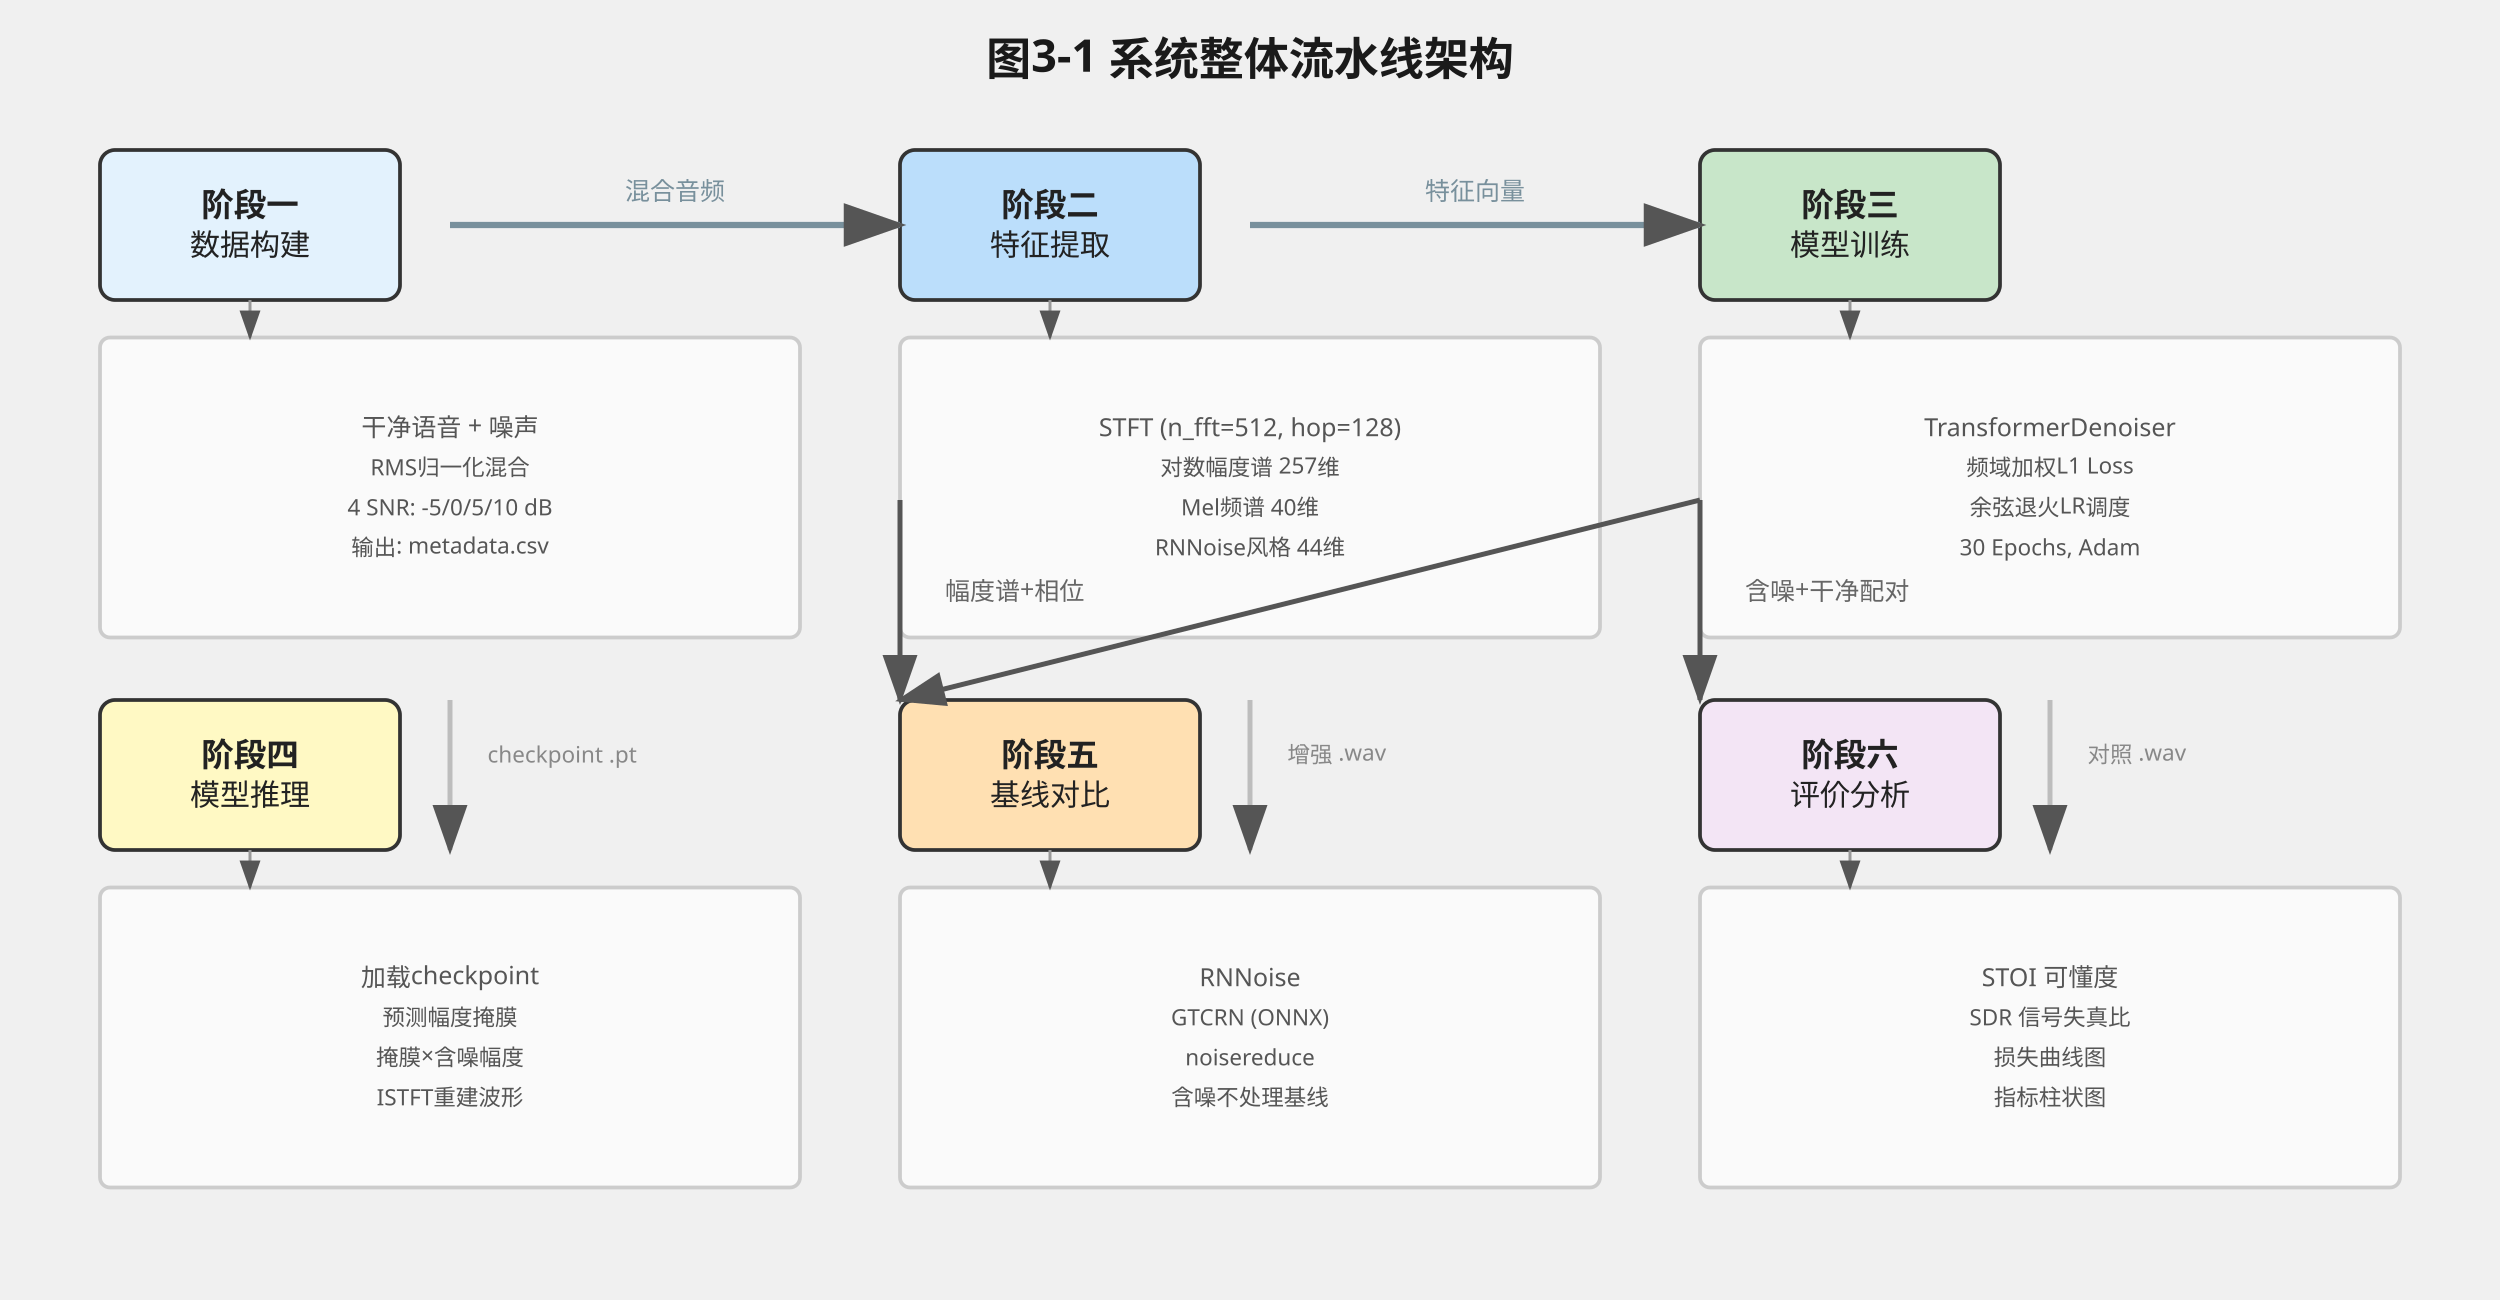
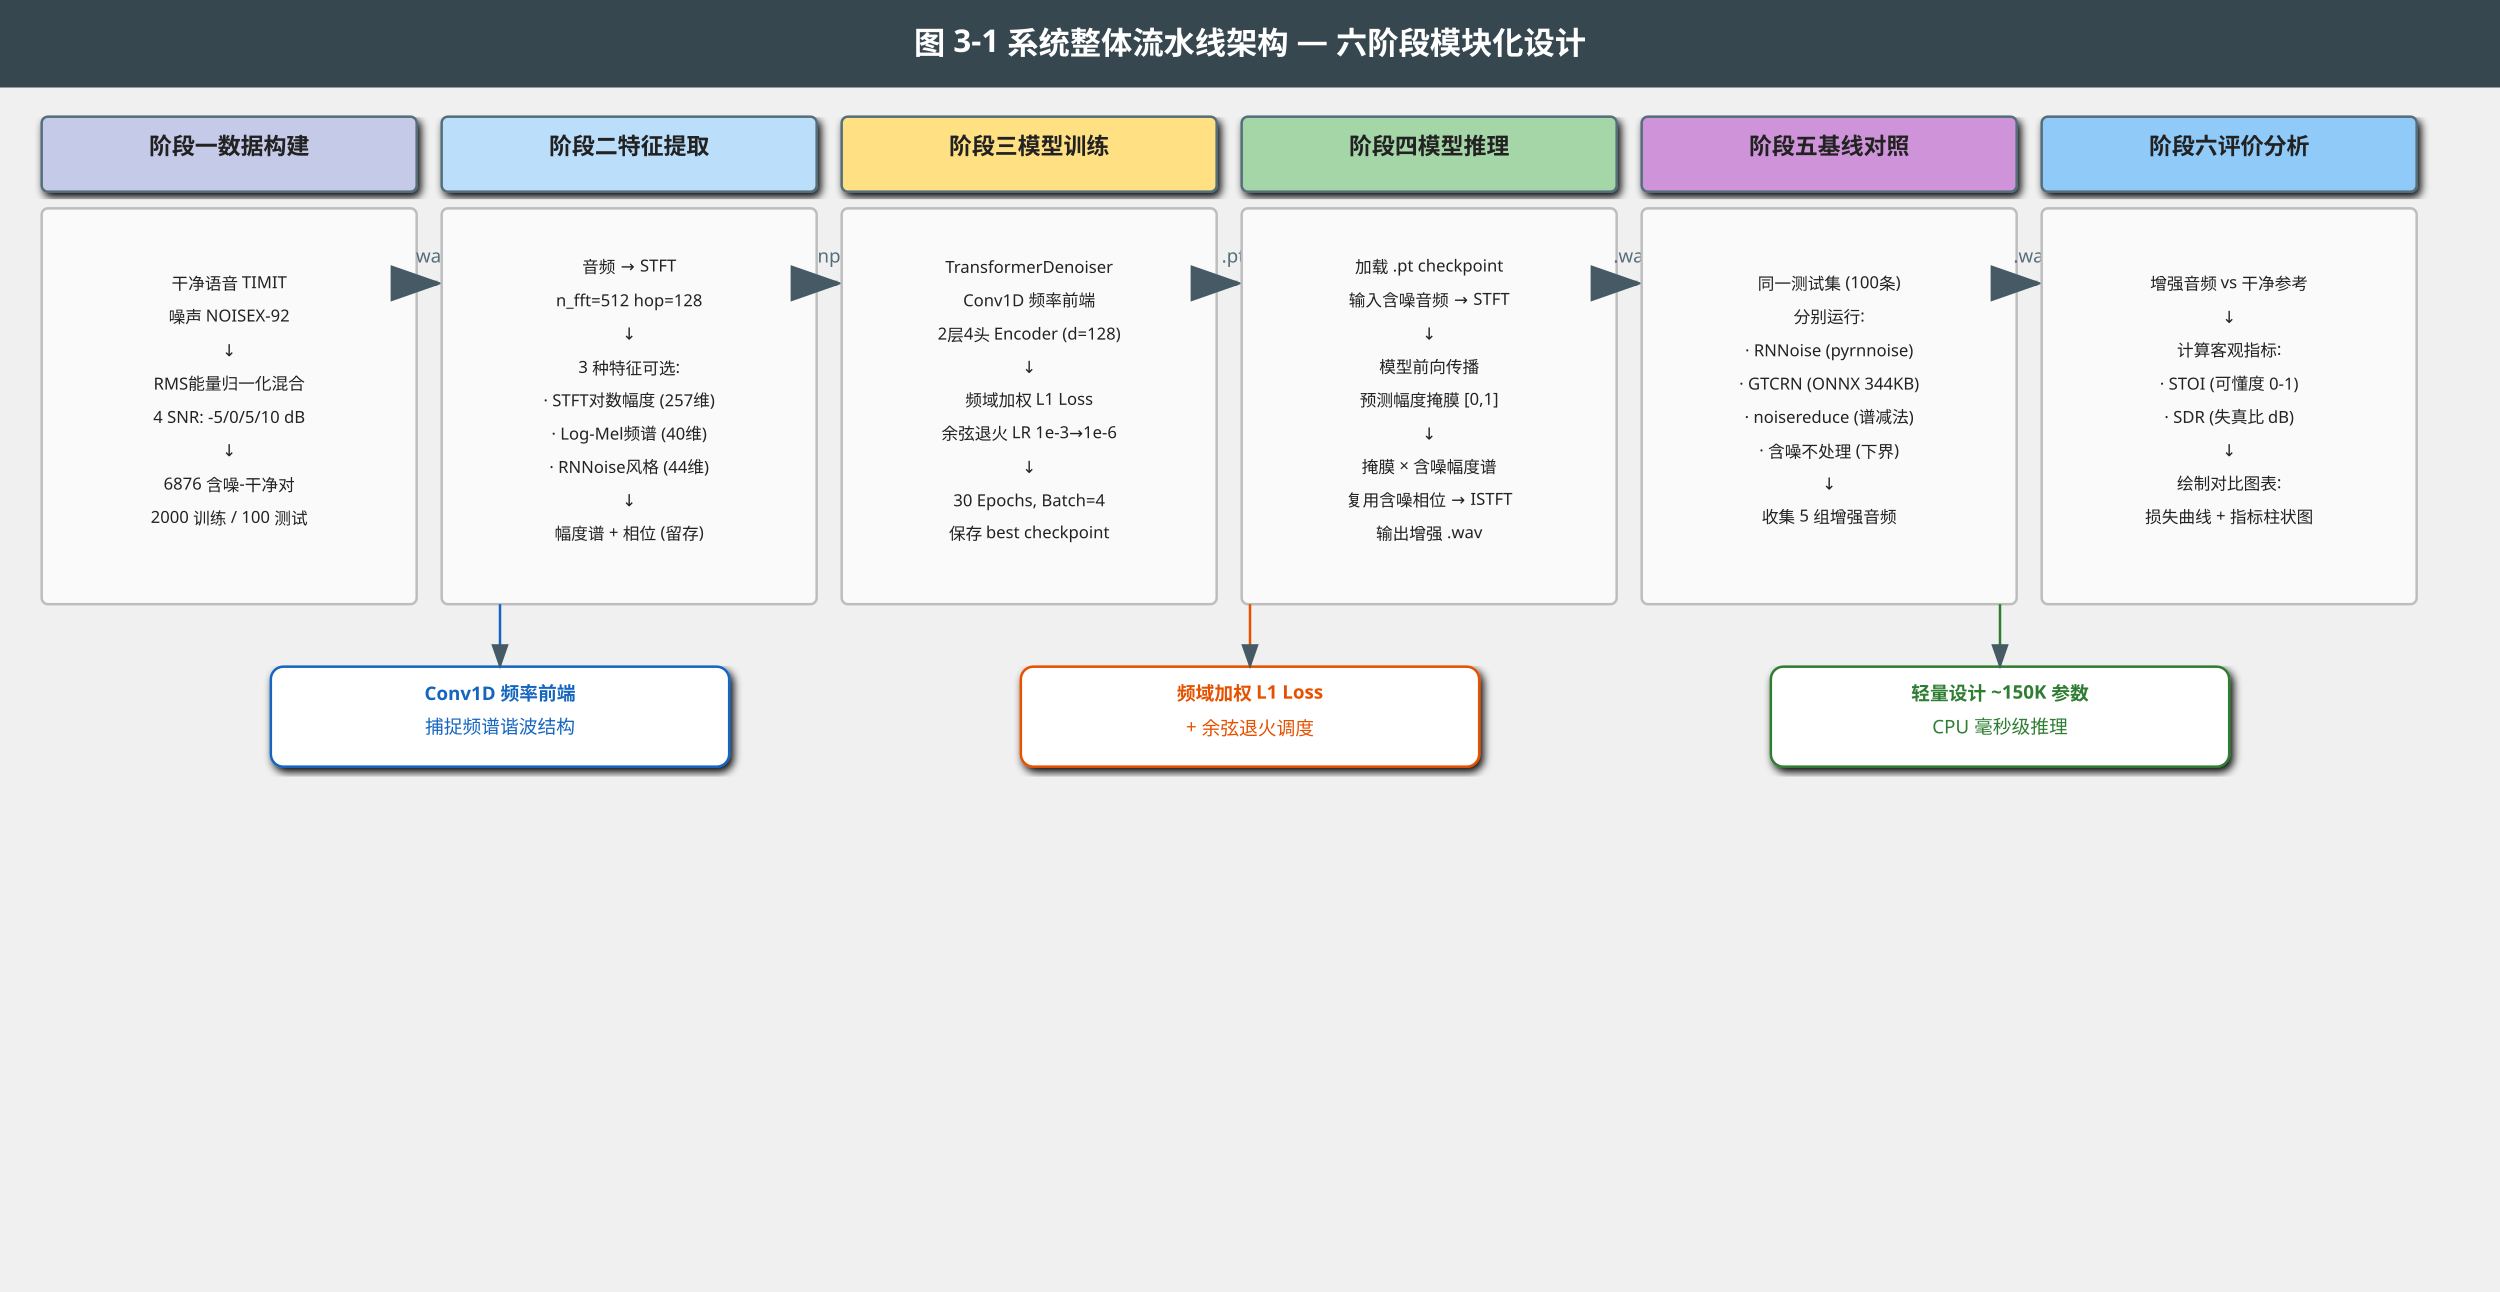
- <svg xmlns="http://www.w3.org/2000/svg" viewBox="0 0 1000 520" width="1000" height="520" font-family="Microsoft YaHei, SimHei, sans-serif">
+ <svg xmlns="http://www.w3.org/2000/svg" viewBox="0 0 1200 620" width="1200" height="620">
  <defs>
-     <marker id="arrowhead" markerWidth="10" markerHeight="7" refX="9" refY="3.5" orient="auto">
-       <polygon points="0 0, 10 3.5, 0 7" fill="#555" />
+     <marker id="ah" markerWidth="10" markerHeight="7" refX="9" refY="3.5" orient="auto">
+       <polygon points="0 0, 10 3.5, 0 7" fill="#455A64" />
    </marker>
+     <marker id="ah_blue" markerWidth="10" markerHeight="7" refX="9" refY="3.5" orient="auto">
+       <polygon points="0 0, 10 3.5, 0 7" fill="#1565C0" />
+     </marker>
+     <marker id="ah_orange" markerWidth="10" markerHeight="7" refX="9" refY="3.5" orient="auto">
+       <polygon points="0 0, 10 3.5, 0 7" fill="#E65100" />
+     </marker>
+     <filter id="shadow" x="-5%" y="-5%" width="115%" height="115%">
+       <feDropShadow dx="1.5" dy="2" stdDeviation="2" floodOpacity="0.15" />
+     </filter>
  </defs>
-   <text x="500" y="30" text-anchor="middle" font-size="18" font-weight="bold" fill="#1a1a1a">图3-1 系统整体流水线架构</text>
  <g>
-     <rect x="40" y="60" width="120" height="60" rx="6" ry="6" fill="#E3F2FD" stroke="#333" stroke-width="1.5" />
-     <text x="100.0" y="82.0" text-anchor="middle" dominant-baseline="middle" font-family="Microsoft YaHei, SimHei, sans-serif" font-size="13" font-weight="bold" fill="#222">阶段一</text>
-     <text x="100.0" y="98.0" text-anchor="middle" dominant-baseline="middle" font-family="Microsoft YaHei, SimHei, sans-serif" font-size="12" font-weight="normal" fill="#222">数据构建</text>
+     <rect x="0" y="0" width="1200" height="42" rx="0" ry="0" fill="#37474F" stroke="none" stroke-width="1.2" />
+     <text x="600" y="26" text-anchor="middle" font-family="Microsoft YaHei, SimHei, sans-serif" font-size="15" fill="#FFF" font-weight="bold">图 3-1  系统整体流水线架构 — 六阶段模块化设计</text>
  </g>
  <g>
-     <rect x="40" y="135" width="280" height="120" rx="4" ry="4" fill="#FAFAFA" stroke="#CCC" stroke-width="1.5" />
-     <text x="180.0" y="171.0" text-anchor="middle" dominant-baseline="middle" font-family="Microsoft YaHei, SimHei, sans-serif" font-size="10" font-weight="normal" fill="#555">干净语音 + 噪声</text>
-     <text x="180.0" y="187.0" text-anchor="middle" dominant-baseline="middle" font-family="Microsoft YaHei, SimHei, sans-serif" font-size="9" font-weight="normal" fill="#555">RMS归一化混合</text>
-     <text x="180.0" y="203.0" text-anchor="middle" dominant-baseline="middle" font-family="Microsoft YaHei, SimHei, sans-serif" font-size="9" font-weight="normal" fill="#555">4 SNR: -5/0/5/10 dB</text>
-     <text x="180.0" y="219.0" text-anchor="middle" dominant-baseline="middle" font-family="Microsoft YaHei, SimHei, sans-serif" font-size="9" font-weight="normal" fill="#555">输出: metadata.csv</text>
-   </g>
-   <line x1="100" y1="120" x2="100" y2="135" stroke="#999" stroke-width="1.2" marker-end="url(#arrowhead)" />
-   <g>
-     <rect x="360" y="60" width="120" height="60" rx="6" ry="6" fill="#BBDEFB" stroke="#333" stroke-width="1.5" />
-     <text x="420.0" y="82.0" text-anchor="middle" dominant-baseline="middle" font-family="Microsoft YaHei, SimHei, sans-serif" font-size="13" font-weight="bold" fill="#222">阶段二</text>
-     <text x="420.0" y="98.0" text-anchor="middle" dominant-baseline="middle" font-family="Microsoft YaHei, SimHei, sans-serif" font-size="12" font-weight="normal" fill="#222">特征提取</text>
+     <rect x="20" y="56" width="180" height="36" rx="3" ry="3" fill="#C5CAE9" stroke="#546E7A" stroke-width="1.2" filter="url(#shadow)" />
+     <text x="110.0" y="74.0" text-anchor="middle" font-family="Microsoft YaHei, SimHei, sans-serif" font-size="11" fill="#222" font-weight="bold">阶段一
+ 数据构建</text>
  </g>
  <g>
-     <rect x="360" y="135" width="280" height="120" rx="4" ry="4" fill="#FAFAFA" stroke="#CCC" stroke-width="1.5" />
-     <text x="500.0" y="171.0" text-anchor="middle" dominant-baseline="middle" font-family="Microsoft YaHei, SimHei, sans-serif" font-size="10" font-weight="normal" fill="#555">STFT (n_fft=512, hop=128)</text>
-     <text x="500.0" y="187.0" text-anchor="middle" dominant-baseline="middle" font-family="Microsoft YaHei, SimHei, sans-serif" font-size="9" font-weight="normal" fill="#555">对数幅度谱 257维</text>
-     <text x="500.0" y="203.0" text-anchor="middle" dominant-baseline="middle" font-family="Microsoft YaHei, SimHei, sans-serif" font-size="9" font-weight="normal" fill="#555">Mel频谱 40维</text>
-     <text x="500.0" y="219.0" text-anchor="middle" dominant-baseline="middle" font-family="Microsoft YaHei, SimHei, sans-serif" font-size="9" font-weight="normal" fill="#555">RNNoise风格 44维</text>
-   </g>
-   <line x1="420" y1="120" x2="420" y2="135" stroke="#999" stroke-width="1.2" marker-end="url(#arrowhead)" />
-   <g>
-     <rect x="680" y="60" width="120" height="60" rx="6" ry="6" fill="#C8E6C9" stroke="#333" stroke-width="1.5" />
-     <text x="740.0" y="82.0" text-anchor="middle" dominant-baseline="middle" font-family="Microsoft YaHei, SimHei, sans-serif" font-size="13" font-weight="bold" fill="#222">阶段三</text>
-     <text x="740.0" y="98.0" text-anchor="middle" dominant-baseline="middle" font-family="Microsoft YaHei, SimHei, sans-serif" font-size="12" font-weight="normal" fill="#222">模型训练</text>
+     <rect x="20" y="100" width="180" height="190" rx="3" ry="3" fill="#FAFAFA" stroke="#BDBDBD" stroke-width="1.2" />
+     <text x="110.0" y="139.0" text-anchor="middle" font-family="Microsoft YaHei, SimHei, sans-serif" font-size="8" fill="#222">干净语音 TIMIT</text>
+     <text x="110.0" y="155.0" text-anchor="middle" font-family="Microsoft YaHei, SimHei, sans-serif" font-size="8" fill="#222">噪声 NOISEX-92</text>
+     <text x="110.0" y="171.0" text-anchor="middle" font-family="Microsoft YaHei, SimHei, sans-serif" font-size="8" fill="#222">↓</text>
+     <text x="110.0" y="187.0" text-anchor="middle" font-family="Microsoft YaHei, SimHei, sans-serif" font-size="8" fill="#222">RMS能量归一化混合</text>
+     <text x="110.0" y="203.0" text-anchor="middle" font-family="Microsoft YaHei, SimHei, sans-serif" font-size="8" fill="#222">4 SNR: -5/0/5/10 dB</text>
+     <text x="110.0" y="219.0" text-anchor="middle" font-family="Microsoft YaHei, SimHei, sans-serif" font-size="8" fill="#222">↓</text>
+     <text x="110.0" y="235.0" text-anchor="middle" font-family="Microsoft YaHei, SimHei, sans-serif" font-size="8" fill="#222">6876 含噪-干净对</text>
+     <text x="110.0" y="251.0" text-anchor="middle" font-family="Microsoft YaHei, SimHei, sans-serif" font-size="8" fill="#222">2000 训练 / 100 测试</text>
  </g>
  <g>
-     <rect x="680" y="135" width="280" height="120" rx="4" ry="4" fill="#FAFAFA" stroke="#CCC" stroke-width="1.5" />
-     <text x="820.0" y="171.0" text-anchor="middle" dominant-baseline="middle" font-family="Microsoft YaHei, SimHei, sans-serif" font-size="10" font-weight="normal" fill="#555">TransformerDenoiser</text>
-     <text x="820.0" y="187.0" text-anchor="middle" dominant-baseline="middle" font-family="Microsoft YaHei, SimHei, sans-serif" font-size="9" font-weight="normal" fill="#555">频域加权L1 Loss</text>
-     <text x="820.0" y="203.0" text-anchor="middle" dominant-baseline="middle" font-family="Microsoft YaHei, SimHei, sans-serif" font-size="9" font-weight="normal" fill="#555">余弦退火LR调度</text>
-     <text x="820.0" y="219.0" text-anchor="middle" dominant-baseline="middle" font-family="Microsoft YaHei, SimHei, sans-serif" font-size="9" font-weight="normal" fill="#555">30 Epochs, Adam</text>
-   </g>
-   <line x1="740" y1="120" x2="740" y2="135" stroke="#999" stroke-width="1.2" marker-end="url(#arrowhead)" />
-   <g>
-     <rect x="40" y="280" width="120" height="60" rx="6" ry="6" fill="#FFF9C4" stroke="#333" stroke-width="1.5" />
-     <text x="100.0" y="302.0" text-anchor="middle" dominant-baseline="middle" font-family="Microsoft YaHei, SimHei, sans-serif" font-size="13" font-weight="bold" fill="#222">阶段四</text>
-     <text x="100.0" y="318.0" text-anchor="middle" dominant-baseline="middle" font-family="Microsoft YaHei, SimHei, sans-serif" font-size="12" font-weight="normal" fill="#222">模型推理</text>
+     <line x1="202" y1="136.0" x2="210" y2="136.0" stroke="#78909C" stroke-width="2.5" marker-end="url(#ah)" />
+     <text x="208.0" y="126.0" text-anchor="middle" font-family="Microsoft YaHei, SimHei, sans-serif" font-size="9" fill="#546E7A">wav</text>
  </g>
  <g>
-     <rect x="40" y="355" width="280" height="120" rx="4" ry="4" fill="#FAFAFA" stroke="#CCC" stroke-width="1.5" />
-     <text x="180.0" y="391.0" text-anchor="middle" dominant-baseline="middle" font-family="Microsoft YaHei, SimHei, sans-serif" font-size="10" font-weight="normal" fill="#555">加载checkpoint</text>
-     <text x="180.0" y="407.0" text-anchor="middle" dominant-baseline="middle" font-family="Microsoft YaHei, SimHei, sans-serif" font-size="9" font-weight="normal" fill="#555">预测幅度掩膜</text>
-     <text x="180.0" y="423.0" text-anchor="middle" dominant-baseline="middle" font-family="Microsoft YaHei, SimHei, sans-serif" font-size="9" font-weight="normal" fill="#555">掩膜×含噪幅度</text>
-     <text x="180.0" y="439.0" text-anchor="middle" dominant-baseline="middle" font-family="Microsoft YaHei, SimHei, sans-serif" font-size="9" font-weight="normal" fill="#555">ISTFT重建波形</text>
-   </g>
-   <line x1="100" y1="340" x2="100" y2="355" stroke="#999" stroke-width="1.2" marker-end="url(#arrowhead)" />
-   <g>
-     <rect x="360" y="280" width="120" height="60" rx="6" ry="6" fill="#FFE0B2" stroke="#333" stroke-width="1.5" />
-     <text x="420.0" y="302.0" text-anchor="middle" dominant-baseline="middle" font-family="Microsoft YaHei, SimHei, sans-serif" font-size="13" font-weight="bold" fill="#222">阶段五</text>
-     <text x="420.0" y="318.0" text-anchor="middle" dominant-baseline="middle" font-family="Microsoft YaHei, SimHei, sans-serif" font-size="12" font-weight="normal" fill="#222">基线对比</text>
+     <rect x="212" y="56" width="180" height="36" rx="3" ry="3" fill="#BBDEFB" stroke="#546E7A" stroke-width="1.2" filter="url(#shadow)" />
+     <text x="302.0" y="74.0" text-anchor="middle" font-family="Microsoft YaHei, SimHei, sans-serif" font-size="11" fill="#222" font-weight="bold">阶段二
+ 特征提取</text>
  </g>
  <g>
-     <rect x="360" y="355" width="280" height="120" rx="4" ry="4" fill="#FAFAFA" stroke="#CCC" stroke-width="1.5" />
-     <text x="500.0" y="391.0" text-anchor="middle" dominant-baseline="middle" font-family="Microsoft YaHei, SimHei, sans-serif" font-size="10" font-weight="normal" fill="#555">RNNoise</text>
-     <text x="500.0" y="407.0" text-anchor="middle" dominant-baseline="middle" font-family="Microsoft YaHei, SimHei, sans-serif" font-size="9" font-weight="normal" fill="#555">GTCRN (ONNX)</text>
-     <text x="500.0" y="423.0" text-anchor="middle" dominant-baseline="middle" font-family="Microsoft YaHei, SimHei, sans-serif" font-size="9" font-weight="normal" fill="#555">noisereduce</text>
-     <text x="500.0" y="439.0" text-anchor="middle" dominant-baseline="middle" font-family="Microsoft YaHei, SimHei, sans-serif" font-size="9" font-weight="normal" fill="#555">含噪不处理基线</text>
-   </g>
-   <line x1="420" y1="340" x2="420" y2="355" stroke="#999" stroke-width="1.2" marker-end="url(#arrowhead)" />
-   <g>
-     <rect x="680" y="280" width="120" height="60" rx="6" ry="6" fill="#F3E5F5" stroke="#333" stroke-width="1.5" />
-     <text x="740.0" y="302.0" text-anchor="middle" dominant-baseline="middle" font-family="Microsoft YaHei, SimHei, sans-serif" font-size="13" font-weight="bold" fill="#222">阶段六</text>
-     <text x="740.0" y="318.0" text-anchor="middle" dominant-baseline="middle" font-family="Microsoft YaHei, SimHei, sans-serif" font-size="12" font-weight="normal" fill="#222">评价分析</text>
+     <rect x="212" y="100" width="180" height="190" rx="3" ry="3" fill="#FAFAFA" stroke="#BDBDBD" stroke-width="1.2" />
+     <text x="302.0" y="131.0" text-anchor="middle" font-family="Microsoft YaHei, SimHei, sans-serif" font-size="8" fill="#222">音频 → STFT</text>
+     <text x="302.0" y="147.0" text-anchor="middle" font-family="Microsoft YaHei, SimHei, sans-serif" font-size="8" fill="#222">n_fft=512 hop=128</text>
+     <text x="302.0" y="163.0" text-anchor="middle" font-family="Microsoft YaHei, SimHei, sans-serif" font-size="8" fill="#222">↓</text>
+     <text x="302.0" y="179.0" text-anchor="middle" font-family="Microsoft YaHei, SimHei, sans-serif" font-size="8" fill="#222">3 种特征可选:</text>
+     <text x="302.0" y="195.0" text-anchor="middle" font-family="Microsoft YaHei, SimHei, sans-serif" font-size="8" fill="#222">  · STFT对数幅度 (257维)</text>
+     <text x="302.0" y="211.0" text-anchor="middle" font-family="Microsoft YaHei, SimHei, sans-serif" font-size="8" fill="#222">  · Log-Mel频谱 (40维)</text>
+     <text x="302.0" y="227.0" text-anchor="middle" font-family="Microsoft YaHei, SimHei, sans-serif" font-size="8" fill="#222">  · RNNoise风格 (44维)</text>
+     <text x="302.0" y="243.0" text-anchor="middle" font-family="Microsoft YaHei, SimHei, sans-serif" font-size="8" fill="#222">↓</text>
+     <text x="302.0" y="259.0" text-anchor="middle" font-family="Microsoft YaHei, SimHei, sans-serif" font-size="8" fill="#222">幅度谱 + 相位 (留存)</text>
  </g>
  <g>
-     <rect x="680" y="355" width="280" height="120" rx="4" ry="4" fill="#FAFAFA" stroke="#CCC" stroke-width="1.5" />
-     <text x="820.0" y="391.0" text-anchor="middle" dominant-baseline="middle" font-family="Microsoft YaHei, SimHei, sans-serif" font-size="10" font-weight="normal" fill="#555">STOI 可懂度</text>
-     <text x="820.0" y="407.0" text-anchor="middle" dominant-baseline="middle" font-family="Microsoft YaHei, SimHei, sans-serif" font-size="9" font-weight="normal" fill="#555">SDR 信号失真比</text>
-     <text x="820.0" y="423.0" text-anchor="middle" dominant-baseline="middle" font-family="Microsoft YaHei, SimHei, sans-serif" font-size="9" font-weight="normal" fill="#555">损失曲线图</text>
-     <text x="820.0" y="439.0" text-anchor="middle" dominant-baseline="middle" font-family="Microsoft YaHei, SimHei, sans-serif" font-size="9" font-weight="normal" fill="#555">指标柱状图</text>
-   </g>
-   <line x1="740" y1="340" x2="740" y2="355" stroke="#999" stroke-width="1.2" marker-end="url(#arrowhead)" />
-   <line x1="180" y1="90" x2="360" y2="90" stroke="#78909C" stroke-width="2.5" marker-end="url(#arrowhead)" />
-   <text x="270.0" y="80" text-anchor="middle" font-size="10" fill="#78909C">混合音频</text>
-   <line x1="500" y1="90" x2="680" y2="90" stroke="#78909C" stroke-width="2.5" marker-end="url(#arrowhead)" />
-   <text x="590.0" y="80" text-anchor="middle" font-size="10" fill="#78909C">特征向量</text>
-   <g>
-     <line x1="680" y1="200" x2="360" y2="280" stroke="#555" stroke-width="2" marker-end="url(#arrowhead)" />
-     <text x="698" y="240.0" font-family="Microsoft YaHei, SimHei, sans-serif" font-size="10" fill="#666">含噪+干净配对</text>
+     <line x1="394" y1="136.0" x2="402" y2="136.0" stroke="#78909C" stroke-width="2.5" marker-end="url(#ah)" />
+     <text x="400.0" y="126.0" text-anchor="middle" font-family="Microsoft YaHei, SimHei, sans-serif" font-size="9" fill="#546E7A">npz</text>
  </g>
  <g>
-     <line x1="360" y1="200" x2="360" y2="280" stroke="#555" stroke-width="2" marker-end="url(#arrowhead)" />
-     <text x="378" y="240.0" font-family="Microsoft YaHei, SimHei, sans-serif" font-size="10" fill="#666">幅度谱+相位</text>
+     <rect x="404" y="56" width="180" height="36" rx="3" ry="3" fill="#FFE082" stroke="#546E7A" stroke-width="1.2" filter="url(#shadow)" />
+     <text x="494.0" y="74.0" text-anchor="middle" font-family="Microsoft YaHei, SimHei, sans-serif" font-size="11" fill="#222" font-weight="bold">阶段三
+ 模型训练</text>
  </g>
  <g>
-     <line x1="680" y1="200" x2="680" y2="280" stroke="#555" stroke-width="2" marker-end="url(#arrowhead)" />
+     <rect x="404" y="100" width="180" height="190" rx="3" ry="3" fill="#FAFAFA" stroke="#BDBDBD" stroke-width="1.2" />
+     <text x="494.0" y="131.0" text-anchor="middle" font-family="Microsoft YaHei, SimHei, sans-serif" font-size="8" fill="#222">TransformerDenoiser</text>
+     <text x="494.0" y="147.0" text-anchor="middle" font-family="Microsoft YaHei, SimHei, sans-serif" font-size="8" fill="#222">Conv1D 频率前端</text>
+     <text x="494.0" y="163.0" text-anchor="middle" font-family="Microsoft YaHei, SimHei, sans-serif" font-size="8" fill="#222">2层4头 Encoder (d=128)</text>
+     <text x="494.0" y="179.0" text-anchor="middle" font-family="Microsoft YaHei, SimHei, sans-serif" font-size="8" fill="#222">↓</text>
+     <text x="494.0" y="195.0" text-anchor="middle" font-family="Microsoft YaHei, SimHei, sans-serif" font-size="8" fill="#222">频域加权 L1 Loss</text>
+     <text x="494.0" y="211.0" text-anchor="middle" font-family="Microsoft YaHei, SimHei, sans-serif" font-size="8" fill="#222">余弦退火 LR 1e-3→1e-6</text>
+     <text x="494.0" y="227.0" text-anchor="middle" font-family="Microsoft YaHei, SimHei, sans-serif" font-size="8" fill="#222">↓</text>
+     <text x="494.0" y="243.0" text-anchor="middle" font-family="Microsoft YaHei, SimHei, sans-serif" font-size="8" fill="#222">30 Epochs, Batch=4</text>
+     <text x="494.0" y="259.0" text-anchor="middle" font-family="Microsoft YaHei, SimHei, sans-serif" font-size="8" fill="#222">保存 best checkpoint</text>
  </g>
-   <line x1="180" y1="280" x2="180" y2="340" stroke="#BDBDBD" stroke-width="2" marker-end="url(#arrowhead)" />
-   <line x1="500" y1="280" x2="500" y2="340" stroke="#BDBDBD" stroke-width="2" marker-end="url(#arrowhead)" />
-   <line x1="820" y1="280" x2="820" y2="340" stroke="#BDBDBD" stroke-width="2" marker-end="url(#arrowhead)" />
-   <text x="195" y="305" font-size="9" fill="#888">checkpoint .pt</text>
-   <text x="515" y="305" font-size="9" fill="#888">增强 .wav</text>
-   <text x="835" y="305" font-size="9" fill="#888">对照 .wav</text>
+   <g>
+     <line x1="586" y1="136.0" x2="594" y2="136.0" stroke="#78909C" stroke-width="2.5" marker-end="url(#ah)" />
+     <text x="592.0" y="126.0" text-anchor="middle" font-family="Microsoft YaHei, SimHei, sans-serif" font-size="9" fill="#546E7A">.pt</text>
+   </g>
+   <g>
+     <rect x="596" y="56" width="180" height="36" rx="3" ry="3" fill="#A5D6A7" stroke="#546E7A" stroke-width="1.2" filter="url(#shadow)" />
+     <text x="686.0" y="74.0" text-anchor="middle" font-family="Microsoft YaHei, SimHei, sans-serif" font-size="11" fill="#222" font-weight="bold">阶段四
+ 模型推理</text>
+   </g>
+   <g>
+     <rect x="596" y="100" width="180" height="190" rx="3" ry="3" fill="#FAFAFA" stroke="#BDBDBD" stroke-width="1.2" />
+     <text x="686.0" y="131.0" text-anchor="middle" font-family="Microsoft YaHei, SimHei, sans-serif" font-size="8" fill="#222">加载 .pt checkpoint</text>
+     <text x="686.0" y="147.0" text-anchor="middle" font-family="Microsoft YaHei, SimHei, sans-serif" font-size="8" fill="#222">输入含噪音频 → STFT</text>
+     <text x="686.0" y="163.0" text-anchor="middle" font-family="Microsoft YaHei, SimHei, sans-serif" font-size="8" fill="#222">↓</text>
+     <text x="686.0" y="179.0" text-anchor="middle" font-family="Microsoft YaHei, SimHei, sans-serif" font-size="8" fill="#222">模型前向传播</text>
+     <text x="686.0" y="195.0" text-anchor="middle" font-family="Microsoft YaHei, SimHei, sans-serif" font-size="8" fill="#222">预测幅度掩膜 [0,1]</text>
+     <text x="686.0" y="211.0" text-anchor="middle" font-family="Microsoft YaHei, SimHei, sans-serif" font-size="8" fill="#222">↓</text>
+     <text x="686.0" y="227.0" text-anchor="middle" font-family="Microsoft YaHei, SimHei, sans-serif" font-size="8" fill="#222">掩膜 × 含噪幅度谱</text>
+     <text x="686.0" y="243.0" text-anchor="middle" font-family="Microsoft YaHei, SimHei, sans-serif" font-size="8" fill="#222">复用含噪相位 → ISTFT</text>
+     <text x="686.0" y="259.0" text-anchor="middle" font-family="Microsoft YaHei, SimHei, sans-serif" font-size="8" fill="#222">输出增强 .wav</text>
+   </g>
+   <g>
+     <line x1="778" y1="136.0" x2="786" y2="136.0" stroke="#78909C" stroke-width="2.5" marker-end="url(#ah)" />
+     <text x="784.0" y="126.0" text-anchor="middle" font-family="Microsoft YaHei, SimHei, sans-serif" font-size="9" fill="#546E7A">.wav</text>
+   </g>
+   <g>
+     <rect x="788" y="56" width="180" height="36" rx="3" ry="3" fill="#CE93D8" stroke="#546E7A" stroke-width="1.2" filter="url(#shadow)" />
+     <text x="878.0" y="74.0" text-anchor="middle" font-family="Microsoft YaHei, SimHei, sans-serif" font-size="11" fill="#222" font-weight="bold">阶段五
+ 基线对照</text>
+   </g>
+   <g>
+     <rect x="788" y="100" width="180" height="190" rx="3" ry="3" fill="#FAFAFA" stroke="#BDBDBD" stroke-width="1.2" />
+     <text x="878.0" y="139.0" text-anchor="middle" font-family="Microsoft YaHei, SimHei, sans-serif" font-size="8" fill="#222">同一测试集 (100条)</text>
+     <text x="878.0" y="155.0" text-anchor="middle" font-family="Microsoft YaHei, SimHei, sans-serif" font-size="8" fill="#222">分别运行:</text>
+     <text x="878.0" y="171.0" text-anchor="middle" font-family="Microsoft YaHei, SimHei, sans-serif" font-size="8" fill="#222">  · RNNoise (pyrnnoise)</text>
+     <text x="878.0" y="187.0" text-anchor="middle" font-family="Microsoft YaHei, SimHei, sans-serif" font-size="8" fill="#222">  · GTCRN (ONNX 344KB)</text>
+     <text x="878.0" y="203.0" text-anchor="middle" font-family="Microsoft YaHei, SimHei, sans-serif" font-size="8" fill="#222">  · noisereduce (谱减法)</text>
+     <text x="878.0" y="219.0" text-anchor="middle" font-family="Microsoft YaHei, SimHei, sans-serif" font-size="8" fill="#222">  · 含噪不处理 (下界)</text>
+     <text x="878.0" y="235.0" text-anchor="middle" font-family="Microsoft YaHei, SimHei, sans-serif" font-size="8" fill="#222">↓</text>
+     <text x="878.0" y="251.0" text-anchor="middle" font-family="Microsoft YaHei, SimHei, sans-serif" font-size="8" fill="#222">收集 5 组增强音频</text>
+   </g>
+   <g>
+     <line x1="970" y1="136.0" x2="978" y2="136.0" stroke="#78909C" stroke-width="2.5" marker-end="url(#ah)" />
+     <text x="976.0" y="126.0" text-anchor="middle" font-family="Microsoft YaHei, SimHei, sans-serif" font-size="9" fill="#546E7A">.wav</text>
+   </g>
+   <g>
+     <rect x="980" y="56" width="180" height="36" rx="3" ry="3" fill="#90CAF9" stroke="#546E7A" stroke-width="1.2" filter="url(#shadow)" />
+     <text x="1070.0" y="74.0" text-anchor="middle" font-family="Microsoft YaHei, SimHei, sans-serif" font-size="11" fill="#222" font-weight="bold">阶段六
+ 评价分析</text>
+   </g>
+   <g>
+     <rect x="980" y="100" width="180" height="190" rx="3" ry="3" fill="#FAFAFA" stroke="#BDBDBD" stroke-width="1.2" />
+     <text x="1070.0" y="139.0" text-anchor="middle" font-family="Microsoft YaHei, SimHei, sans-serif" font-size="8" fill="#222">增强音频 vs 干净参考</text>
+     <text x="1070.0" y="155.0" text-anchor="middle" font-family="Microsoft YaHei, SimHei, sans-serif" font-size="8" fill="#222">↓</text>
+     <text x="1070.0" y="171.0" text-anchor="middle" font-family="Microsoft YaHei, SimHei, sans-serif" font-size="8" fill="#222">计算客观指标:</text>
+     <text x="1070.0" y="187.0" text-anchor="middle" font-family="Microsoft YaHei, SimHei, sans-serif" font-size="8" fill="#222">  · STOI (可懂度 0-1)</text>
+     <text x="1070.0" y="203.0" text-anchor="middle" font-family="Microsoft YaHei, SimHei, sans-serif" font-size="8" fill="#222">  · SDR (失真比 dB)</text>
+     <text x="1070.0" y="219.0" text-anchor="middle" font-family="Microsoft YaHei, SimHei, sans-serif" font-size="8" fill="#222">↓</text>
+     <text x="1070.0" y="235.0" text-anchor="middle" font-family="Microsoft YaHei, SimHei, sans-serif" font-size="8" fill="#222">绘制对比图表:</text>
+     <text x="1070.0" y="251.0" text-anchor="middle" font-family="Microsoft YaHei, SimHei, sans-serif" font-size="8" fill="#222">  损失曲线 + 指标柱状图</text>
+   </g>
+   <g>
+     <g>
+       <rect x="130" y="320" width="220" height="48" rx="6" ry="6" fill="#FFF" stroke="#1565C0" stroke-width="1.2" filter="url(#shadow)" />
+       <text x="240.0" y="336.0" text-anchor="middle" font-family="Microsoft YaHei, SimHei, sans-serif" font-size="9" fill="#1565C0" font-weight="bold">Conv1D 频率前端</text>
+       <text x="240.0" y="352.0" text-anchor="middle" font-family="Microsoft YaHei, SimHei, sans-serif" font-size="9" fill="#1565C0">捕捉频谱谐波结构</text>
+     </g>
+     <line x1="240" y1="290" x2="240" y2="320" stroke="#1565C0" stroke-width="1.2" marker-end="url(#ah)" />
+   </g>
+   <g>
+     <g>
+       <rect x="490" y="320" width="220" height="48" rx="6" ry="6" fill="#FFF" stroke="#E65100" stroke-width="1.2" filter="url(#shadow)" />
+       <text x="600.0" y="336.0" text-anchor="middle" font-family="Microsoft YaHei, SimHei, sans-serif" font-size="9" fill="#E65100" font-weight="bold">频域加权 L1 Loss</text>
+       <text x="600.0" y="352.0" text-anchor="middle" font-family="Microsoft YaHei, SimHei, sans-serif" font-size="9" fill="#E65100">+ 余弦退火调度</text>
+     </g>
+     <line x1="600" y1="290" x2="600" y2="320" stroke="#E65100" stroke-width="1.2" marker-end="url(#ah)" />
+   </g>
+   <g>
+     <g>
+       <rect x="850" y="320" width="220" height="48" rx="6" ry="6" fill="#FFF" stroke="#2E7D32" stroke-width="1.2" filter="url(#shadow)" />
+       <text x="960.0" y="336.0" text-anchor="middle" font-family="Microsoft YaHei, SimHei, sans-serif" font-size="9" fill="#2E7D32" font-weight="bold">轻量设计 ~150K 参数</text>
+       <text x="960.0" y="352.0" text-anchor="middle" font-family="Microsoft YaHei, SimHei, sans-serif" font-size="9" fill="#2E7D32">CPU 毫秒级推理</text>
+     </g>
+     <line x1="960" y1="290" x2="960" y2="320" stroke="#2E7D32" stroke-width="1.2" marker-end="url(#ah)" />
+   </g>
</svg>
